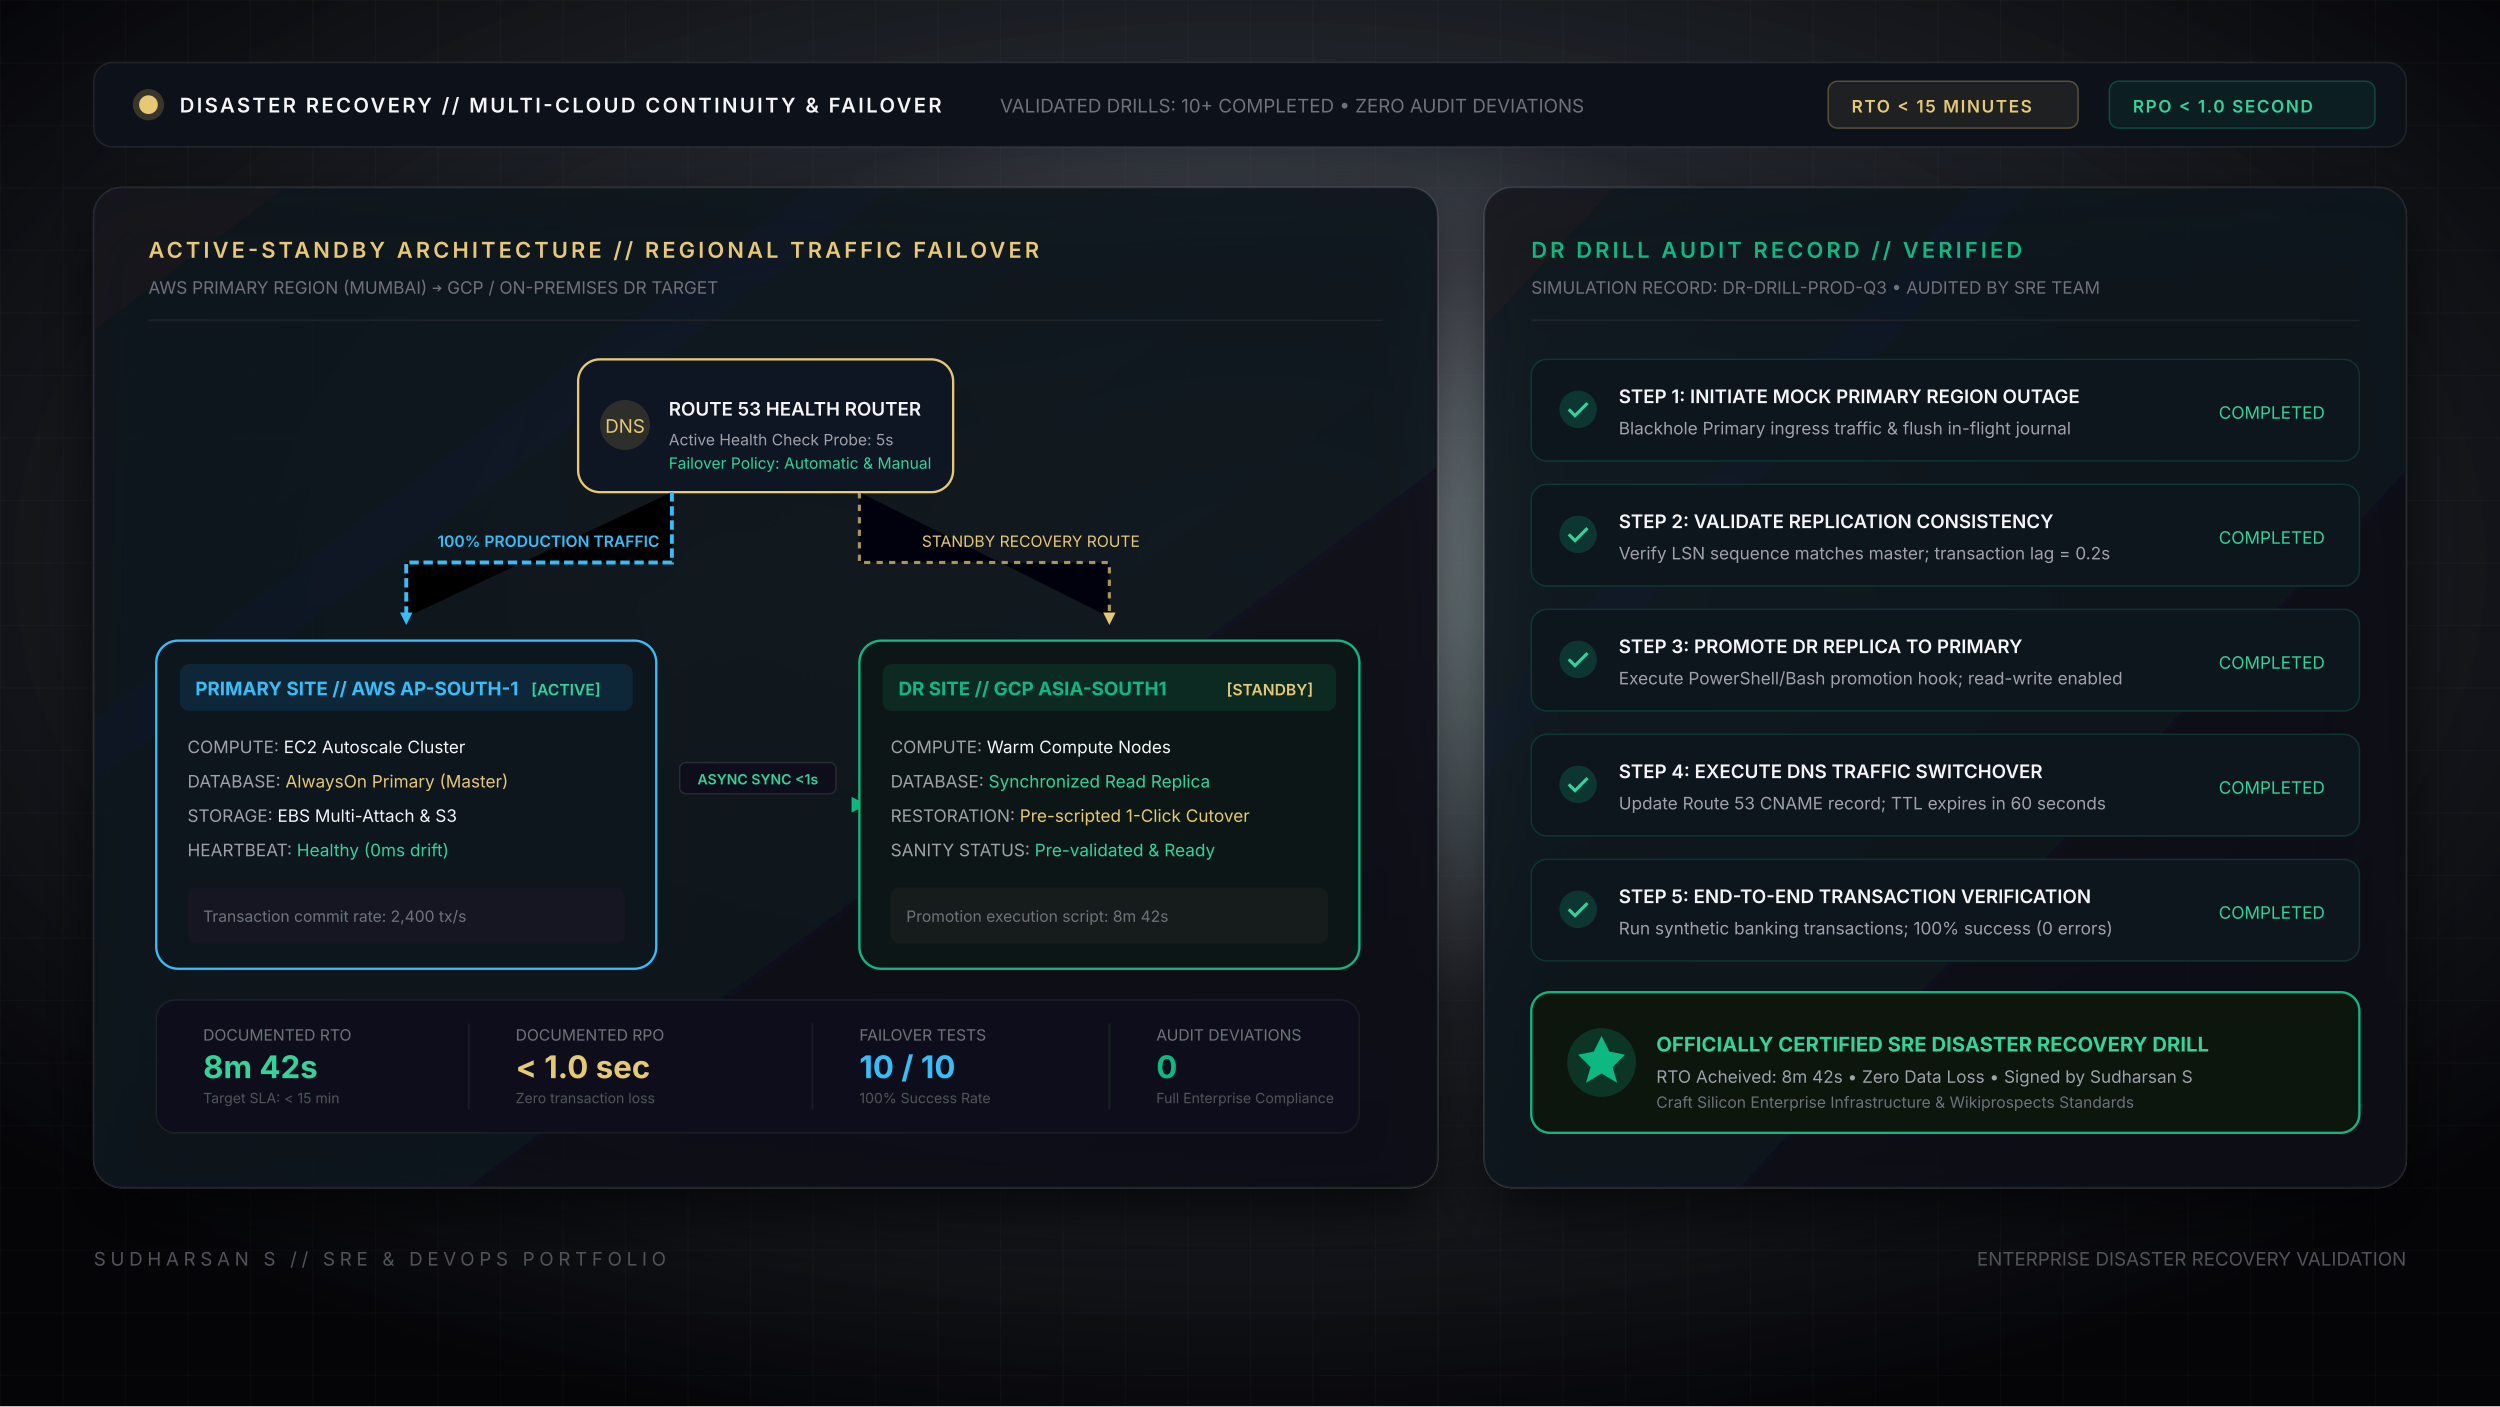
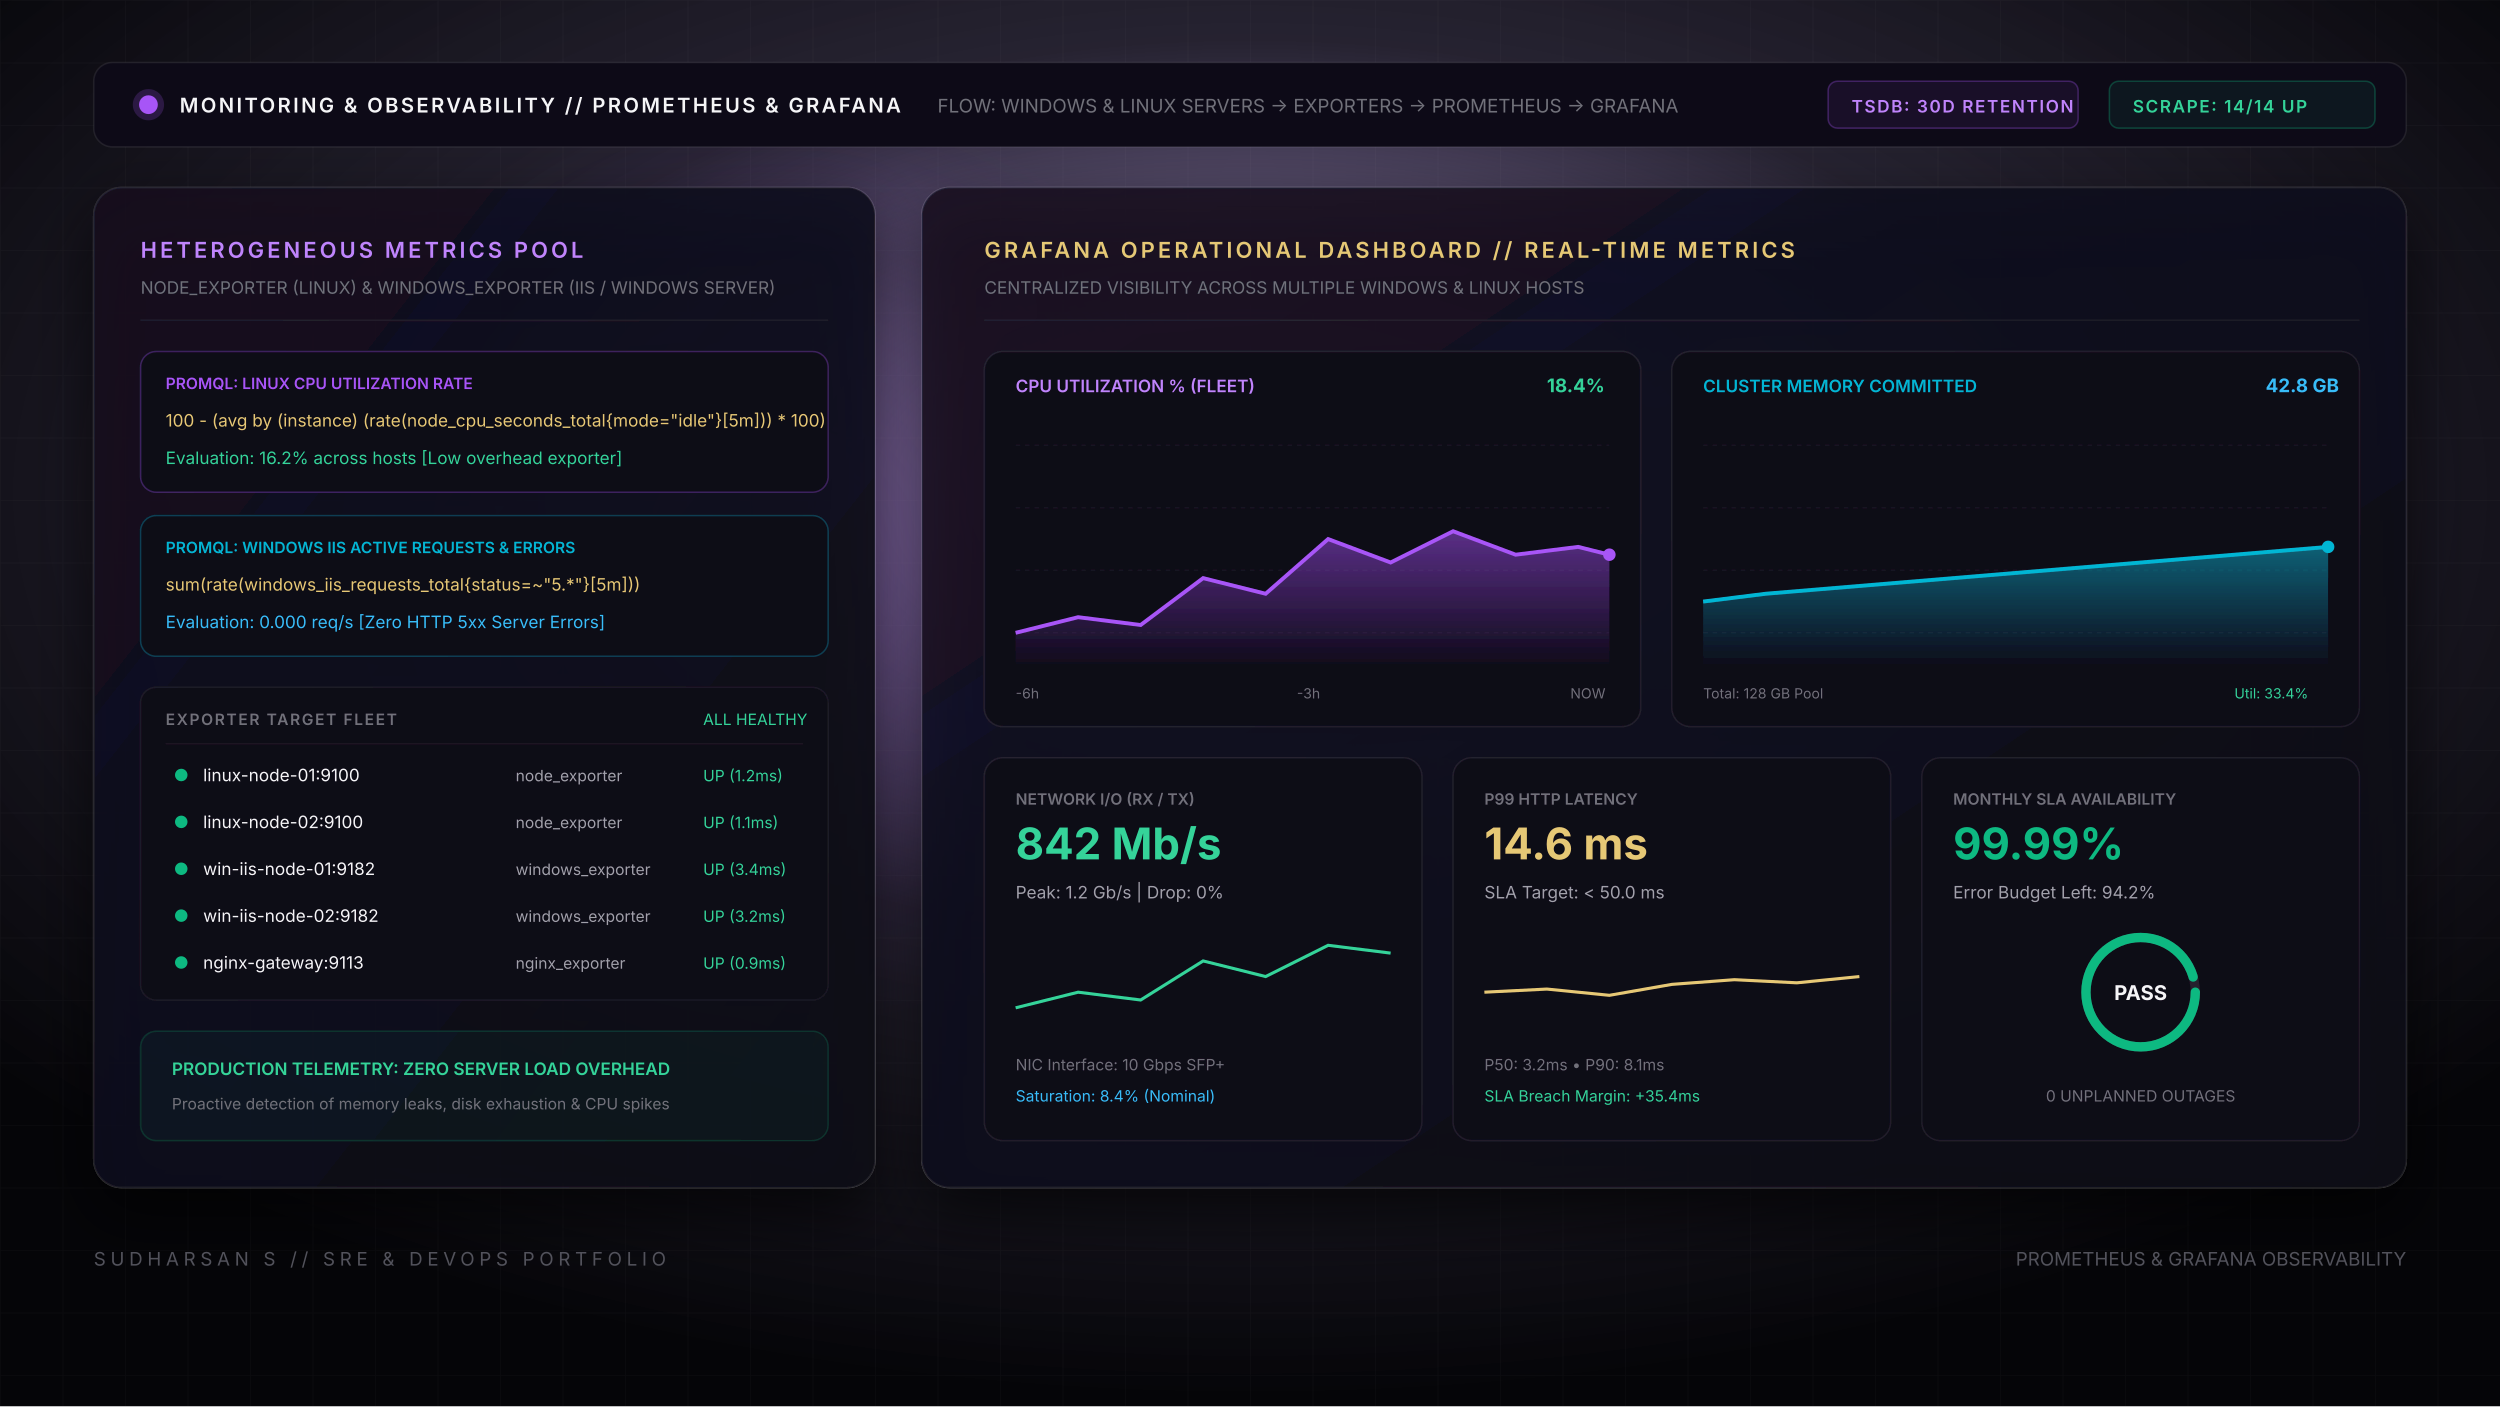
<svg xmlns="http://www.w3.org/2000/svg" viewBox="0 0 1600 900" width="1600" height="900" style="background:#07070a; font-family:'JetBrains Mono', 'SF Pro Display', -apple-system, monospace;">
  <defs>
-     <radialGradient id="bgGlow4" cx="50%" cy="40%" r="65%">
-       <stop offset="0%" stop-color="#1e293b" stop-opacity="0.45" />
-       <stop offset="50%" stop-color="#090d14" stop-opacity="0.9" />
+     <radialGradient id="bgGlowMon" cx="50%" cy="35%" r="65%">
+       <stop offset="0%" stop-color="#2e1065" stop-opacity="0.45" />
+       <stop offset="50%" stop-color="#0e0a1a" stop-opacity="0.9" />
      <stop offset="100%" stop-color="#050508" stop-opacity="1" />
    </radialGradient>
-     <radialGradient id="goldGlow4" cx="50%" cy="50%" r="50%">
-       <stop offset="0%" stop-color="#e6c875" stop-opacity="0.25" />
-       <stop offset="100%" stop-color="#e6c875" stop-opacity="0" />
+     <radialGradient id="purpleGlow4" cx="50%" cy="50%" r="50%">
+       <stop offset="0%" stop-color="#a855f7" stop-opacity="0.25" />
+       <stop offset="100%" stop-color="#a855f7" stop-opacity="0" />
    </radialGradient>
-     <radialGradient id="emeraldGlow4" cx="50%" cy="50%" r="50%">
-       <stop offset="0%" stop-color="#10b981" stop-opacity="0.25" />
-       <stop offset="100%" stop-color="#10b981" stop-opacity="0" />
+     <radialGradient id="cyanGlow4" cx="50%" cy="50%" r="50%">
+       <stop offset="0%" stop-color="#06b6d4" stop-opacity="0.25" />
+       <stop offset="100%" stop-color="#06b6d4" stop-opacity="0" />
    </radialGradient>
-     <filter id="shadow4" x="-10%" y="-10%" width="120%" height="120%">
+     <filter id="shadowMon" x="-10%" y="-10%" width="120%" height="120%">
      <feDropShadow dx="0" dy="16" stdDeviation="20" flood-color="#000000" flood-opacity="0.75" />
    </filter>
-     <filter id="glowGold4" x="-20%" y="-20%" width="140%" height="140%">
-       <feGaussianBlur stdDeviation="6" result="blur" />
-       <feComposite in="SourceGraphic" in2="blur" operator="over" />
-     </filter>
-     <linearGradient id="cardGrad4" x1="0%" y1="0%" x2="100%" y2="100%">
-       <stop offset="0%" stop-color="#121824" stop-opacity="0.85" />
-       <stop offset="100%" stop-color="#090d14" stop-opacity="0.95" />
+     <linearGradient id="areaCyan4" x1="0" y1="0" x2="0" y2="1">
+       <stop offset="0%" stop-color="#06b6d4" stop-opacity="0.5" />
+       <stop offset="100%" stop-color="#06b6d4" stop-opacity="0.02" />
    </linearGradient>
-     <linearGradient id="syncStream" x1="0%" y1="0%" x2="100%" y2="0%">
-       <stop offset="0%" stop-color="#38bdf8" />
-       <stop offset="50%" stop-color="#e6c875" />
-       <stop offset="100%" stop-color="#10b981" />
+     <linearGradient id="areaPurple4" x1="0" y1="0" x2="0" y2="1">
+       <stop offset="0%" stop-color="#a855f7" stop-opacity="0.5" />
+       <stop offset="100%" stop-color="#a855f7" stop-opacity="0.02" />
    </linearGradient>
-     <pattern id="grid4" width="40" height="40" patternUnits="userSpaceOnUse">
+     <linearGradient id="cardGradMon" x1="0%" y1="0%" x2="100%" y2="100%">
+       <stop offset="0%" stop-color="#141124" stop-opacity="0.85" />
+       <stop offset="100%" stop-color="#0b0a14" stop-opacity="0.95" />
+     </linearGradient>
+     <pattern id="gridMon" width="40" height="40" patternUnits="userSpaceOnUse">
      <path d="M 40 0 L 0 0 0 40" fill="none" stroke="rgba(255,255,255,0.025)" stroke-width="1" />
    </pattern>
  </defs>
-   <rect width="1600" height="900" fill="url(#bgGlow4)" />
-   <rect width="1600" height="900" fill="url(#grid4)" />
-   <circle cx="450" cy="400" r="280" fill="url(#goldGlow4)" />
-   <circle cx="1150" cy="400" r="280" fill="url(#emeraldGlow4)" />
+   <rect width="1600" height="900" fill="url(#bgGlowMon)" />
+   <rect width="1600" height="900" fill="url(#gridMon)" />
+   <circle cx="500" cy="360" r="300" fill="url(#purpleGlow4)" />
+   <circle cx="1150" cy="400" r="280" fill="url(#cyanGlow4)" />
  <g id="top-bar">
-     <rect x="60" y="40" width="1480" height="54" rx="12" fill="#0d111a" stroke="rgba(255,255,255,0.08)" stroke-width="1" />
-     <circle cx="95" cy="67" r="6" fill="#e6c875" />
-     <circle cx="95" cy="67" r="10" fill="#e6c875" fill-opacity="0.2" />
-     <text x="115" y="72" fill="#f5f5f7" font-size="13" font-weight="600" letter-spacing="1.5">DISASTER RECOVERY // MULTI-CLOUD CONTINUITY &amp; FAILOVER</text>
-     <text x="640" y="72" fill="#71717a" font-size="12">VALIDATED DRILLS: 10+ COMPLETED • ZERO AUDIT DEVIATIONS</text>
-     <rect x="1170" y="52" width="160" height="30" rx="6" fill="rgba(230,200,117,0.08)" stroke="rgba(230,200,117,0.3)" />
-     <text x="1185" y="72" fill="#e6c875" font-size="11" font-weight="600" letter-spacing="1">RTO &lt; 15 MINUTES</text>
+     <rect x="60" y="40" width="1480" height="54" rx="12" fill="#0d0a17" stroke="rgba(255,255,255,0.08)" stroke-width="1" />
+     <circle cx="95" cy="67" r="6" fill="#a855f7" />
+     <circle cx="95" cy="67" r="10" fill="#a855f7" fill-opacity="0.2" />
+     <text x="115" y="72" fill="#f5f5f7" font-size="13" font-weight="600" letter-spacing="1.5">MONITORING &amp; OBSERVABILITY // PROMETHEUS &amp; GRAFANA</text>
+     <text x="600" y="72" fill="#71717a" font-size="12">FLOW: WINDOWS &amp; LINUX SERVERS → EXPORTERS → PROMETHEUS → GRAFANA</text>
+     <rect x="1170" y="52" width="160" height="30" rx="6" fill="rgba(168,85,247,0.08)" stroke="rgba(168,85,247,0.3)" />
+     <text x="1185" y="72" fill="#c084fc" font-size="11" font-weight="600" letter-spacing="1">TSDB: 30D RETENTION</text>
    <rect x="1350" y="52" width="170" height="30" rx="6" fill="rgba(16,185,129,0.08)" stroke="rgba(16,185,129,0.3)" />
-     <text x="1365" y="72" fill="#34d399" font-size="11" font-weight="600" letter-spacing="1">RPO &lt; 1.0 SECOND</text>
+     <text x="1365" y="72" fill="#34d399" font-size="11" font-weight="600" letter-spacing="1">SCRAPE: 14/14 UP</text>
  </g>
-   <g id="dr-topology" filter="url(#shadow4)">
-     <rect x="60" y="120" width="860" height="640" rx="18" fill="url(#cardGrad4)" stroke="rgba(255,255,255,0.08)" stroke-width="1" />
-     <text x="95" y="165" fill="#e6c875" font-size="14" font-weight="600" letter-spacing="2">ACTIVE-STANDBY ARCHITECTURE // REGIONAL TRAFFIC FAILOVER</text>
-     <text x="95" y="188" fill="#71717a" font-size="11">AWS PRIMARY REGION (MUMBAI) ➔ GCP / ON-PREMISES DR TARGET</text>
-     <line x1="95" y1="205" x2="885" y2="205" stroke="rgba(255,255,255,0.06)" stroke-width="1" />
-     <g transform="translate(370, 230)">
-       <rect x="0" y="0" width="240" height="85" rx="14" fill="#0d1420" stroke="#e6c875" stroke-width="1.5" />
-       <circle cx="30" cy="42" r="16" fill="rgba(230,200,117,0.15)" />
-       <text x="30" y="47" fill="#e6c875" font-size="12" text-anchor="middle">DNS</text>
-       <text x="58" y="36" fill="#f5f5f7" font-size="12" font-weight="600">ROUTE 53 HEALTH ROUTER</text>
-       <text x="58" y="55" fill="#a1a1aa" font-size="10">Active Health Check Probe: 5s</text>
-       <text x="58" y="70" fill="#34d399" font-size="10">Failover Policy: Automatic &amp; Manual</text>
+   <g id="promql-panel" filter="url(#shadowMon)">
+     <rect x="60" y="120" width="500" height="640" rx="18" fill="url(#cardGradMon)" stroke="rgba(255,255,255,0.08)" stroke-width="1" />
+     <text x="90" y="165" fill="#c084fc" font-size="14" font-weight="600" letter-spacing="2">HETEROGENEOUS METRICS POOL</text>
+     <text x="90" y="188" fill="#71717a" font-size="11">NODE_EXPORTER (LINUX) &amp; WINDOWS_EXPORTER (IIS / WINDOWS SERVER)</text>
+     <line x1="90" y1="205" x2="530" y2="205" stroke="rgba(255,255,255,0.06)" stroke-width="1" />
+     <g transform="translate(90, 225)">
+       <rect x="0" y="0" width="440" height="90" rx="10" fill="#0c0915" stroke="rgba(168,85,247,0.3)" stroke-width="1" />
+       <text x="16" y="24" fill="#a855f7" font-size="10" font-weight="600">PROMQL: LINUX CPU UTILIZATION RATE</text>
+       <text x="16" y="48" fill="#e6c875" font-size="11">100 - (avg by (instance) (rate(node_cpu_seconds_total{mode="idle"}[5m])) * 100)</text>
+       <text x="16" y="72" fill="#34d399" font-size="11">Evaluation: 16.2% across hosts [Low overhead exporter]</text>
    </g>
-     <path d="M 430 315 L 430 360 L 260 360 L 260 395" stroke="#38bdf8" stroke-width="2.5" stroke-dasharray="6 3" />
-     <polygon points="260,400 256,392 264,392" fill="#38bdf8" />
-     <text x="280" y="350" fill="#38bdf8" font-size="10" font-weight="600">100% PRODUCTION TRAFFIC</text>
-     <path d="M 550 315 L 550 360 L 710 360 L 710 395" stroke="#e6c875" stroke-width="2" stroke-dasharray="4 4" opacity="0.7" />
-     <polygon points="710,400 706,392 714,392" fill="#e6c875" />
-     <text x="590" y="350" fill="#e6c875" font-size="10">STANDBY RECOVERY ROUTE</text>
-     <g transform="translate(100, 410)">
-       <rect x="0" y="0" width="320" height="210" rx="14" fill="#0b131e" stroke="#38bdf8" stroke-width="1.5" />
-       <rect x="15" y="15" width="290" height="30" rx="6" fill="rgba(56,189,248,0.12)" />
-       <text x="25" y="35" fill="#38bdf8" font-size="12" font-weight="700">PRIMARY SITE // AWS AP-SOUTH-1</text>
-       <text x="240" y="35" fill="#34d399" font-size="10" font-weight="600">[ACTIVE]</text>
-       <text x="20" y="72" fill="#a1a1aa" font-size="11">COMPUTE: <tspan fill="#f5f5f7">EC2 Autoscale Cluster</tspan>
-       </text>
-       <text x="20" y="94" fill="#a1a1aa" font-size="11">DATABASE: <tspan fill="#e6c875">AlwaysOn Primary (Master)</tspan>
-       </text>
-       <text x="20" y="116" fill="#a1a1aa" font-size="11">STORAGE: <tspan fill="#f5f5f7">EBS Multi-Attach &amp; S3</tspan>
-       </text>
-       <text x="20" y="138" fill="#a1a1aa" font-size="11">HEARTBEAT: <tspan fill="#34d399">Healthy (0ms drift)</tspan>
-       </text>
-       <rect x="20" y="158" width="280" height="36" rx="6" fill="rgba(255,255,255,0.03)" />
-       <text x="30" y="180" fill="#71717a" font-size="10">Transaction commit rate: 2,400 tx/s</text>
+     <g transform="translate(90, 330)">
+       <rect x="0" y="0" width="440" height="90" rx="10" fill="#0c0915" stroke="rgba(6,182,212,0.3)" stroke-width="1" />
+       <text x="16" y="24" fill="#06b6d4" font-size="10" font-weight="600">PROMQL: WINDOWS IIS ACTIVE REQUESTS &amp; ERRORS</text>
+       <text x="16" y="48" fill="#e6c875" font-size="11">sum(rate(windows_iis_requests_total{status=~"5.*"}[5m]))</text>
+       <text x="16" y="72" fill="#38bdf8" font-size="11">Evaluation: 0.000 req/s [Zero HTTP 5xx Server Errors]</text>
    </g>
-     <g transform="translate(420, 500)">
-       <line x1="0" y1="15" x2="130" y2="15" stroke="url(#syncStream)" stroke-width="3" stroke-dasharray="6 3" />
-       <polygon points="135,15 125,10 125,20" fill="#10b981" />
-       <rect x="15" y="-12" width="100" height="20" rx="4" fill="#0d111a" stroke="rgba(255,255,255,0.1)" />
-       <text x="65" y="2" fill="#34d399" font-size="9" text-anchor="middle" font-weight="600">ASYNC SYNC &lt;1s</text>
+     <g transform="translate(90, 440)">
+       <rect x="0" y="0" width="440" height="200" rx="10" fill="#0c0915" stroke="rgba(255,255,255,0.06)" stroke-width="1" />
+       <text x="16" y="24" fill="#71717a" font-size="10" font-weight="600" letter-spacing="1">EXPORTER TARGET FLEET</text>
+       <text x="360" y="24" fill="#34d399" font-size="10">ALL HEALTHY</text>
+       <line x1="16" y1="36" x2="424" y2="36" stroke="rgba(255,255,255,0.06)" stroke-width="1" />
+       <circle cx="26" cy="56" r="4" fill="#10b981" />
+       <text x="40" y="60" fill="#f5f5f7" font-size="11">linux-node-01:9100</text>
+       <text x="240" y="60" fill="#a1a1aa" font-size="10">node_exporter</text>
+       <text x="360" y="60" fill="#34d399" font-size="10">UP (1.2ms)</text>
+       <circle cx="26" cy="86" r="4" fill="#10b981" />
+       <text x="40" y="90" fill="#f5f5f7" font-size="11">linux-node-02:9100</text>
+       <text x="240" y="90" fill="#a1a1aa" font-size="10">node_exporter</text>
+       <text x="360" y="90" fill="#34d399" font-size="10">UP (1.1ms)</text>
+       <circle cx="26" cy="116" r="4" fill="#10b981" />
+       <text x="40" y="120" fill="#f5f5f7" font-size="11">win-iis-node-01:9182</text>
+       <text x="240" y="120" fill="#a1a1aa" font-size="10">windows_exporter</text>
+       <text x="360" y="120" fill="#34d399" font-size="10">UP (3.4ms)</text>
+       <circle cx="26" cy="146" r="4" fill="#10b981" />
+       <text x="40" y="150" fill="#f5f5f7" font-size="11">win-iis-node-02:9182</text>
+       <text x="240" y="150" fill="#a1a1aa" font-size="10">windows_exporter</text>
+       <text x="360" y="150" fill="#34d399" font-size="10">UP (3.2ms)</text>
+       <circle cx="26" cy="176" r="4" fill="#10b981" />
+       <text x="40" y="180" fill="#f5f5f7" font-size="11">nginx-gateway:9113</text>
+       <text x="240" y="180" fill="#a1a1aa" font-size="10">nginx_exporter</text>
+       <text x="360" y="180" fill="#34d399" font-size="10">UP (0.9ms)</text>
    </g>
-     <g transform="translate(550, 410)">
-       <rect x="0" y="0" width="320" height="210" rx="14" fill="#0b1814" stroke="#10b981" stroke-width="1.5" />
-       <rect x="15" y="15" width="290" height="30" rx="6" fill="rgba(16,185,129,0.12)" />
-       <text x="25" y="35" fill="#10b981" font-size="12" font-weight="700">DR SITE // GCP ASIA-SOUTH1</text>
-       <text x="235" y="35" fill="#e6c875" font-size="10" font-weight="600">[STANDBY]</text>
-       <text x="20" y="72" fill="#a1a1aa" font-size="11">COMPUTE: <tspan fill="#f5f5f7">Warm Compute Nodes</tspan>
-       </text>
-       <text x="20" y="94" fill="#a1a1aa" font-size="11">DATABASE: <tspan fill="#34d399">Synchronized Read Replica</tspan>
-       </text>
-       <text x="20" y="116" fill="#a1a1aa" font-size="11">RESTORATION: <tspan fill="#e6c875">Pre-scripted 1-Click Cutover</tspan>
-       </text>
-       <text x="20" y="138" fill="#a1a1aa" font-size="11">SANITY STATUS: <tspan fill="#34d399">Pre-validated &amp; Ready</tspan>
-       </text>
-       <rect x="20" y="158" width="280" height="36" rx="6" fill="rgba(255,255,255,0.03)" />
-       <text x="30" y="180" fill="#71717a" font-size="10">Promotion execution script: 8m 42s</text>
+     <rect x="90" y="660" width="440" height="70" rx="10" fill="rgba(16,185,129,0.06)" stroke="rgba(16,185,129,0.2)" />
+     <text x="110" y="688" fill="#34d399" font-size="11" font-weight="600">PRODUCTION TELEMETRY: ZERO SERVER LOAD OVERHEAD</text>
+     <text x="110" y="710" fill="#71717a" font-size="10">Proactive detection of memory leaks, disk exhaustion &amp; CPU spikes</text>
+   </g>
+   <g id="grafana-dashboard" filter="url(#shadowMon)">
+     <rect x="590" y="120" width="950" height="640" rx="18" fill="url(#cardGradMon)" stroke="rgba(255,255,255,0.08)" stroke-width="1" />
+     <text x="630" y="165" fill="#e6c875" font-size="14" font-weight="600" letter-spacing="2">GRAFANA OPERATIONAL DASHBOARD // REAL-TIME METRICS</text>
+     <text x="630" y="188" fill="#71717a" font-size="11">CENTRALIZED VISIBILITY ACROSS MULTIPLE WINDOWS &amp; LINUX HOSTS</text>
+     <line x1="630" y1="205" x2="1510" y2="205" stroke="rgba(255,255,255,0.06)" stroke-width="1" />
+     <g transform="translate(630, 225)">
+       <rect x="0" y="0" width="420" height="240" rx="12" fill="#0d0917" stroke="rgba(255,255,255,0.08)" stroke-width="1" />
+       <text x="20" y="26" fill="#c084fc" font-size="11" font-weight="600">CPU UTILIZATION % (FLEET)</text>
+       <text x="360" y="26" fill="#34d399" font-size="12" font-weight="700">18.4%</text>
+       <line x1="20" y1="60" x2="400" y2="60" stroke="rgba(255,255,255,0.04)" stroke-dasharray="3 3" />
+       <line x1="20" y1="100" x2="400" y2="100" stroke="rgba(255,255,255,0.04)" stroke-dasharray="3 3" />
+       <line x1="20" y1="140" x2="400" y2="140" stroke="rgba(255,255,255,0.04)" stroke-dasharray="3 3" />
+       <line x1="20" y1="180" x2="400" y2="180" stroke="rgba(255,255,255,0.04)" stroke-dasharray="3 3" />
+       <path d="M 20 180 L 60 170 L 100 175 L 140 145 L 180 155 L 220 120 L 260 135 L 300 115 L 340 130 L 380 125 L 400 130 L 400 200 L 20 200 Z" fill="url(#areaPurple4)" />
+       <path d="M 20 180 L 60 170 L 100 175 L 140 145 L 180 155 L 220 120 L 260 135 L 300 115 L 340 130 L 380 125 L 400 130" fill="none" stroke="#a855f7" stroke-width="2.5" />
+       <circle cx="400" cy="130" r="4" fill="#a855f7" />
+       <text x="20" y="222" fill="#71717a" font-size="9">-6h</text>
+       <text x="200" y="222" fill="#71717a" font-size="9">-3h</text>
+       <text x="375" y="222" fill="#71717a" font-size="9">NOW</text>
    </g>
-     <g transform="translate(100, 640)">
-       <rect x="0" y="0" width="770" height="85" rx="12" fill="#0c111a" stroke="rgba(255,255,255,0.06)" />
-       <g transform="translate(30, 26)">
-         <text y="0" fill="#71717a" font-size="10">DOCUMENTED RTO</text>
-         <text y="24" fill="#34d399" font-size="20" font-weight="700">8m 42s</text>
-         <text y="40" fill="#52525b" font-size="9">Target SLA: &lt; 15 min</text>
+     <g transform="translate(1070, 225)">
+       <rect x="0" y="0" width="440" height="240" rx="12" fill="#0d0917" stroke="rgba(255,255,255,0.08)" stroke-width="1" />
+       <text x="20" y="26" fill="#06b6d4" font-size="11" font-weight="600">CLUSTER MEMORY COMMITTED</text>
+       <text x="380" y="26" fill="#38bdf8" font-size="12" font-weight="700">42.8 GB</text>
+       <line x1="20" y1="60" x2="420" y2="60" stroke="rgba(255,255,255,0.04)" stroke-dasharray="3 3" />
+       <line x1="20" y1="100" x2="420" y2="100" stroke="rgba(255,255,255,0.04)" stroke-dasharray="3 3" />
+       <line x1="20" y1="140" x2="420" y2="140" stroke="rgba(255,255,255,0.04)" stroke-dasharray="3 3" />
+       <line x1="20" y1="180" x2="420" y2="180" stroke="rgba(255,255,255,0.04)" stroke-dasharray="3 3" />
+       <path d="M 20 160 L 60 155 L 120 150 L 180 145 L 240 140 L 300 135 L 360 130 L 420 125 L 420 200 L 20 200 Z" fill="url(#areaCyan4)" />
+       <path d="M 20 160 L 60 155 L 120 150 L 180 145 L 240 140 L 300 135 L 360 130 L 420 125" fill="none" stroke="#06b6d4" stroke-width="2.5" />
+       <circle cx="420" cy="125" r="4" fill="#06b6d4" />
+       <text x="20" y="222" fill="#71717a" font-size="9">Total: 128 GB Pool</text>
+       <text x="360" y="222" fill="#34d399" font-size="9">Util: 33.4%</text>
+     </g>
+     <g transform="translate(630, 485)">
+       <g transform="translate(0, 0)">
+         <rect x="0" y="0" width="280" height="245" rx="12" fill="#0d0917" stroke="rgba(255,255,255,0.08)" stroke-width="1" />
+         <text x="20" y="30" fill="#71717a" font-size="10" font-weight="600">NETWORK I/O (RX / TX)</text>
+         <text x="20" y="65" fill="#34d399" font-size="28" font-weight="700">842 Mb/s</text>
+         <text x="20" y="90" fill="#a1a1aa" font-size="11">Peak: 1.2 Gb/s | Drop: 0%</text>
+         <path d="M 20 160 L 60 150 L 100 155 L 140 130 L 180 140 L 220 120 L 260 125" fill="none" stroke="#34d399" stroke-width="2" />
+         <text x="20" y="200" fill="#71717a" font-size="10">NIC Interface: 10 Gbps SFP+</text>
+         <text x="20" y="220" fill="#38bdf8" font-size="10">Saturation: 8.4% (Nominal)</text>
      </g>
-       <line x1="200" y1="15" x2="200" y2="70" stroke="rgba(255,255,255,0.06)" />
-       <g transform="translate(230, 26)">
-         <text y="0" fill="#71717a" font-size="10">DOCUMENTED RPO</text>
-         <text y="24" fill="#e6c875" font-size="20" font-weight="700">&lt; 1.0 sec</text>
-         <text y="40" fill="#52525b" font-size="9">Zero transaction loss</text>
+       <g transform="translate(300, 0)">
+         <rect x="0" y="0" width="280" height="245" rx="12" fill="#0d0917" stroke="rgba(255,255,255,0.08)" stroke-width="1" />
+         <text x="20" y="30" fill="#71717a" font-size="10" font-weight="600">P99 HTTP LATENCY</text>
+         <text x="20" y="65" fill="#e6c875" font-size="28" font-weight="700">14.6 ms</text>
+         <text x="20" y="90" fill="#a1a1aa" font-size="11">SLA Target: &lt; 50.0 ms</text>
+         <path d="M 20 150 L 60 148 L 100 152 L 140 145 L 180 142 L 220 144 L 260 140" fill="none" stroke="#e6c875" stroke-width="2" />
+         <text x="20" y="200" fill="#71717a" font-size="10">P50: 3.2ms • P90: 8.1ms</text>
+         <text x="20" y="220" fill="#34d399" font-size="10">SLA Breach Margin: +35.4ms</text>
      </g>
-       <line x1="420" y1="15" x2="420" y2="70" stroke="rgba(255,255,255,0.06)" />
-       <g transform="translate(450, 26)">
-         <text y="0" fill="#71717a" font-size="10">FAILOVER TESTS</text>
-         <text y="24" fill="#38bdf8" font-size="20" font-weight="700">10 / 10</text>
-         <text y="40" fill="#52525b" font-size="9">100% Success Rate</text>
-       </g>
-       <line x1="610" y1="15" x2="610" y2="70" stroke="rgba(255,255,255,0.06)" />
-       <g transform="translate(640, 26)">
-         <text y="0" fill="#71717a" font-size="10">AUDIT DEVIATIONS</text>
-         <text y="24" fill="#10b981" font-size="20" font-weight="700">0</text>
-         <text y="40" fill="#52525b" font-size="9">Full Enterprise Compliance</text>
+       <g transform="translate(600, 0)">
+         <rect x="0" y="0" width="280" height="245" rx="12" fill="#0d0917" stroke="rgba(255,255,255,0.08)" stroke-width="1" />
+         <text x="20" y="30" fill="#71717a" font-size="10" font-weight="600">MONTHLY SLA AVAILABILITY</text>
+         <text x="20" y="65" fill="#10b981" font-size="28" font-weight="700">99.99%</text>
+         <text x="20" y="90" fill="#a1a1aa" font-size="11">Error Budget Left: 94.2%</text>
+         <circle cx="140" cy="150" r="35" fill="none" stroke="rgba(255,255,255,0.1)" stroke-width="6" />
+         <circle cx="140" cy="150" r="35" fill="none" stroke="#10b981" stroke-width="6" stroke-dasharray="210 220" stroke-linecap="round" />
+         <text x="140" y="155" fill="#f5f5f7" font-size="13" font-weight="700" text-anchor="middle">PASS</text>
+         <text x="20" y="220" fill="#71717a" font-size="10" text-anchor="middle" dx="120">0 UNPLANNED OUTAGES</text>
      </g>
    </g>
  </g>
-   <g id="dr-checklist" filter="url(#shadow4)">
-     <rect x="950" y="120" width="590" height="640" rx="18" fill="url(#cardGrad4)" stroke="rgba(255,255,255,0.08)" stroke-width="1" />
-     <text x="980" y="165" fill="#10b981" font-size="14" font-weight="600" letter-spacing="2">DR DRILL AUDIT RECORD // VERIFIED</text>
-     <text x="980" y="188" fill="#71717a" font-size="11">SIMULATION RECORD: DR-DRILL-PROD-Q3 • AUDITED BY SRE TEAM</text>
-     <line x1="980" y1="205" x2="1510" y2="205" stroke="rgba(255,255,255,0.06)" stroke-width="1" />
-     <g transform="translate(980, 230)">
-       <rect x="0" y="0" width="530" height="65" rx="10" fill="#0d141e" stroke="rgba(16,185,129,0.2)" stroke-width="1" />
-       <circle cx="30" cy="32" r="12" fill="rgba(16,185,129,0.2)" />
-       <path d="M 24 32 L 28 36 L 36 28" stroke="#34d399" stroke-width="2" fill="none" />
-       <text x="56" y="28" fill="#f5f5f7" font-size="12" font-weight="600">STEP 1: INITIATE MOCK PRIMARY REGION OUTAGE</text>
-       <text x="56" y="48" fill="#a1a1aa" font-size="11">Blackhole Primary ingress traffic &amp; flush in-flight journal</text>
-       <text x="440" y="38" fill="#34d399" font-size="11">COMPLETED</text>
-     </g>
-     <g transform="translate(980, 310)">
-       <rect x="0" y="0" width="530" height="65" rx="10" fill="#0d141e" stroke="rgba(16,185,129,0.2)" stroke-width="1" />
-       <circle cx="30" cy="32" r="12" fill="rgba(16,185,129,0.2)" />
-       <path d="M 24 32 L 28 36 L 36 28" stroke="#34d399" stroke-width="2" fill="none" />
-       <text x="56" y="28" fill="#f5f5f7" font-size="12" font-weight="600">STEP 2: VALIDATE REPLICATION CONSISTENCY</text>
-       <text x="56" y="48" fill="#a1a1aa" font-size="11">Verify LSN sequence matches master; transaction lag = 0.2s</text>
-       <text x="440" y="38" fill="#34d399" font-size="11">COMPLETED</text>
-     </g>
-     <g transform="translate(980, 390)">
-       <rect x="0" y="0" width="530" height="65" rx="10" fill="#0d141e" stroke="rgba(16,185,129,0.2)" stroke-width="1" />
-       <circle cx="30" cy="32" r="12" fill="rgba(16,185,129,0.2)" />
-       <path d="M 24 32 L 28 36 L 36 28" stroke="#34d399" stroke-width="2" fill="none" />
-       <text x="56" y="28" fill="#f5f5f7" font-size="12" font-weight="600">STEP 3: PROMOTE DR REPLICA TO PRIMARY</text>
-       <text x="56" y="48" fill="#a1a1aa" font-size="11">Execute PowerShell/Bash promotion hook; read-write enabled</text>
-       <text x="440" y="38" fill="#34d399" font-size="11">COMPLETED</text>
-     </g>
-     <g transform="translate(980, 470)">
-       <rect x="0" y="0" width="530" height="65" rx="10" fill="#0d141e" stroke="rgba(16,185,129,0.2)" stroke-width="1" />
-       <circle cx="30" cy="32" r="12" fill="rgba(16,185,129,0.2)" />
-       <path d="M 24 32 L 28 36 L 36 28" stroke="#34d399" stroke-width="2" fill="none" />
-       <text x="56" y="28" fill="#f5f5f7" font-size="12" font-weight="600">STEP 4: EXECUTE DNS TRAFFIC SWITCHOVER</text>
-       <text x="56" y="48" fill="#a1a1aa" font-size="11">Update Route 53 CNAME record; TTL expires in 60 seconds</text>
-       <text x="440" y="38" fill="#34d399" font-size="11">COMPLETED</text>
-     </g>
-     <g transform="translate(980, 550)">
-       <rect x="0" y="0" width="530" height="65" rx="10" fill="#0d141e" stroke="rgba(16,185,129,0.2)" stroke-width="1" />
-       <circle cx="30" cy="32" r="12" fill="rgba(16,185,129,0.2)" />
-       <path d="M 24 32 L 28 36 L 36 28" stroke="#34d399" stroke-width="2" fill="none" />
-       <text x="56" y="28" fill="#f5f5f7" font-size="12" font-weight="600">STEP 5: END-TO-END TRANSACTION VERIFICATION</text>
-       <text x="56" y="48" fill="#a1a1aa" font-size="11">Run synthetic banking transactions; 100% success (0 errors)</text>
-       <text x="440" y="38" fill="#34d399" font-size="11">COMPLETED</text>
-     </g>
-     <g transform="translate(980, 635)">
-       <rect x="0" y="0" width="530" height="90" rx="12" fill="#081410" stroke="#10b981" stroke-width="1.5" />
-       <circle cx="45" cy="45" r="22" fill="rgba(16,185,129,0.2)" />
-       <polygon points="45,28 50,38 60,40 52,48 55,58 45,52 35,58 38,48 30,40 40,38" fill="#10b981" />
-       <text x="80" y="38" fill="#34d399" font-size="13" font-weight="700">OFFICIALLY CERTIFIED SRE DISASTER RECOVERY DRILL</text>
-       <text x="80" y="58" fill="#a1a1aa" font-size="11">RTO Acheived: 8m 42s • Zero Data Loss • Signed by Sudharsan S</text>
-       <text x="80" y="74" fill="#71717a" font-size="10">Craft Silicon Enterprise Infrastructure &amp; Wikiprospects Standards</text>
-     </g>
-   </g>
  <text x="60" y="810" fill="#52525b" font-size="12" letter-spacing="3">SUDHARSAN S // SRE &amp; DEVOPS PORTFOLIO</text>
-   <text x="1540" y="810" fill="#52525b" font-size="12" text-anchor="end">ENTERPRISE DISASTER RECOVERY VALIDATION</text>
+   <text x="1540" y="810" fill="#52525b" font-size="12" text-anchor="end">PROMETHEUS &amp; GRAFANA OBSERVABILITY</text>
</svg>
